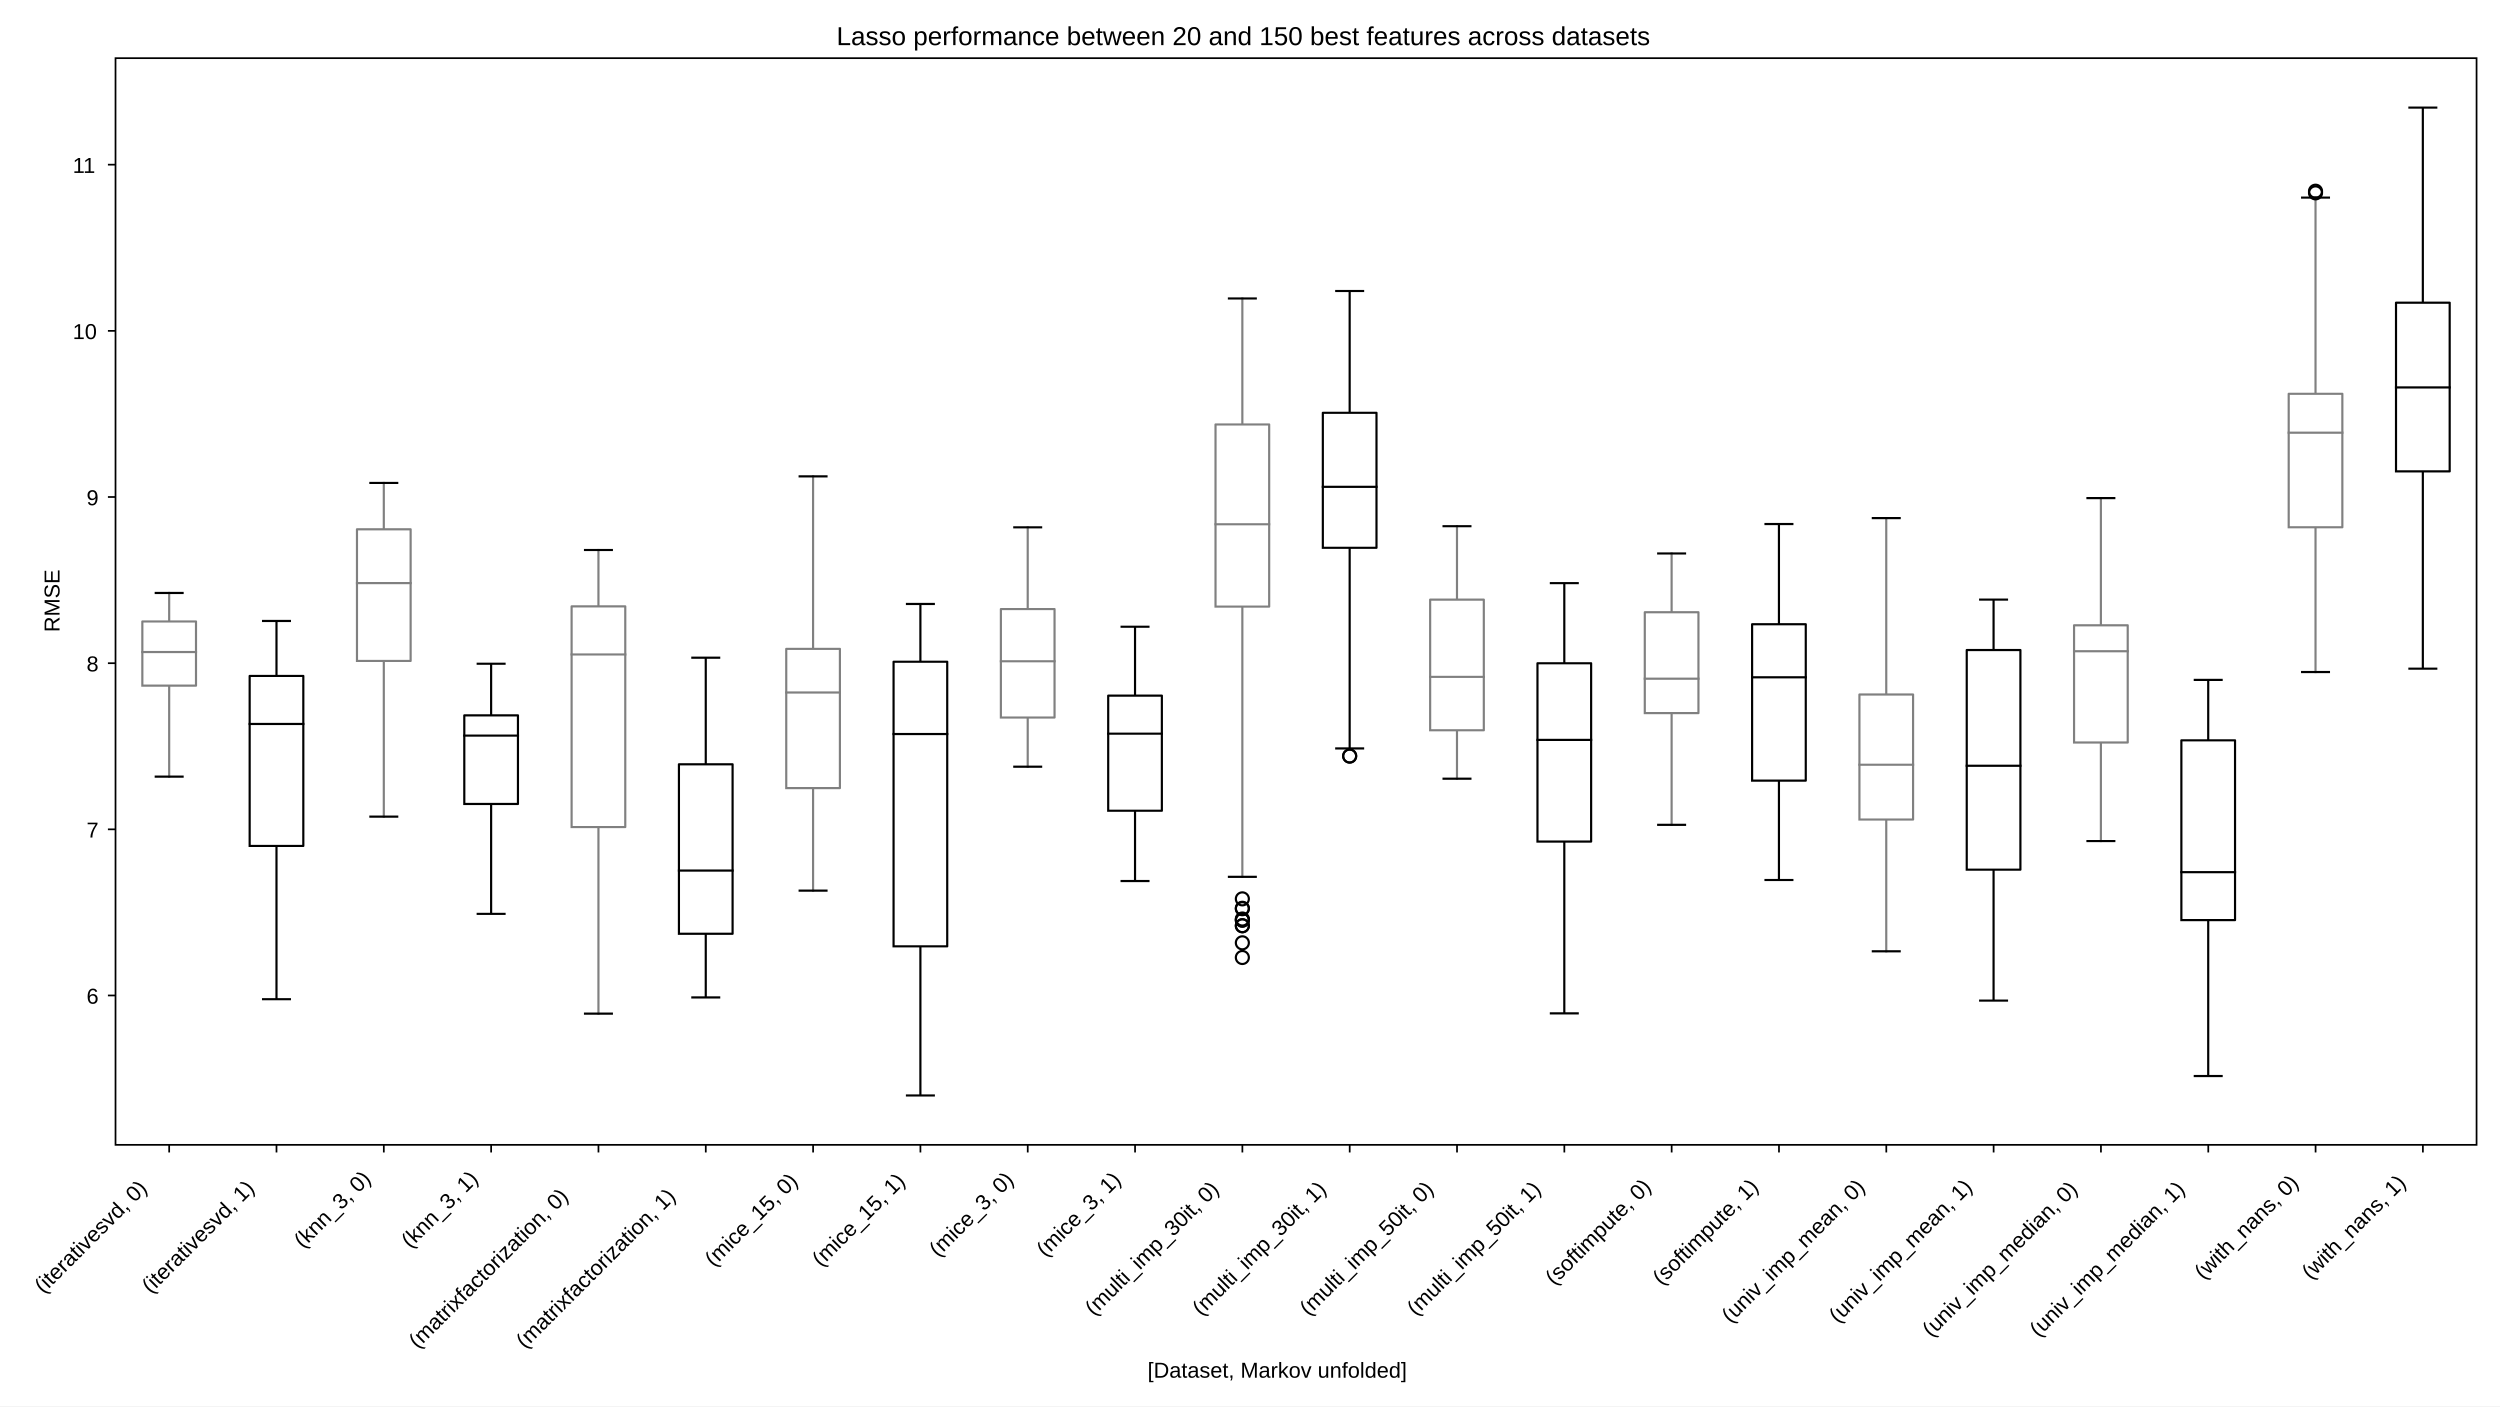
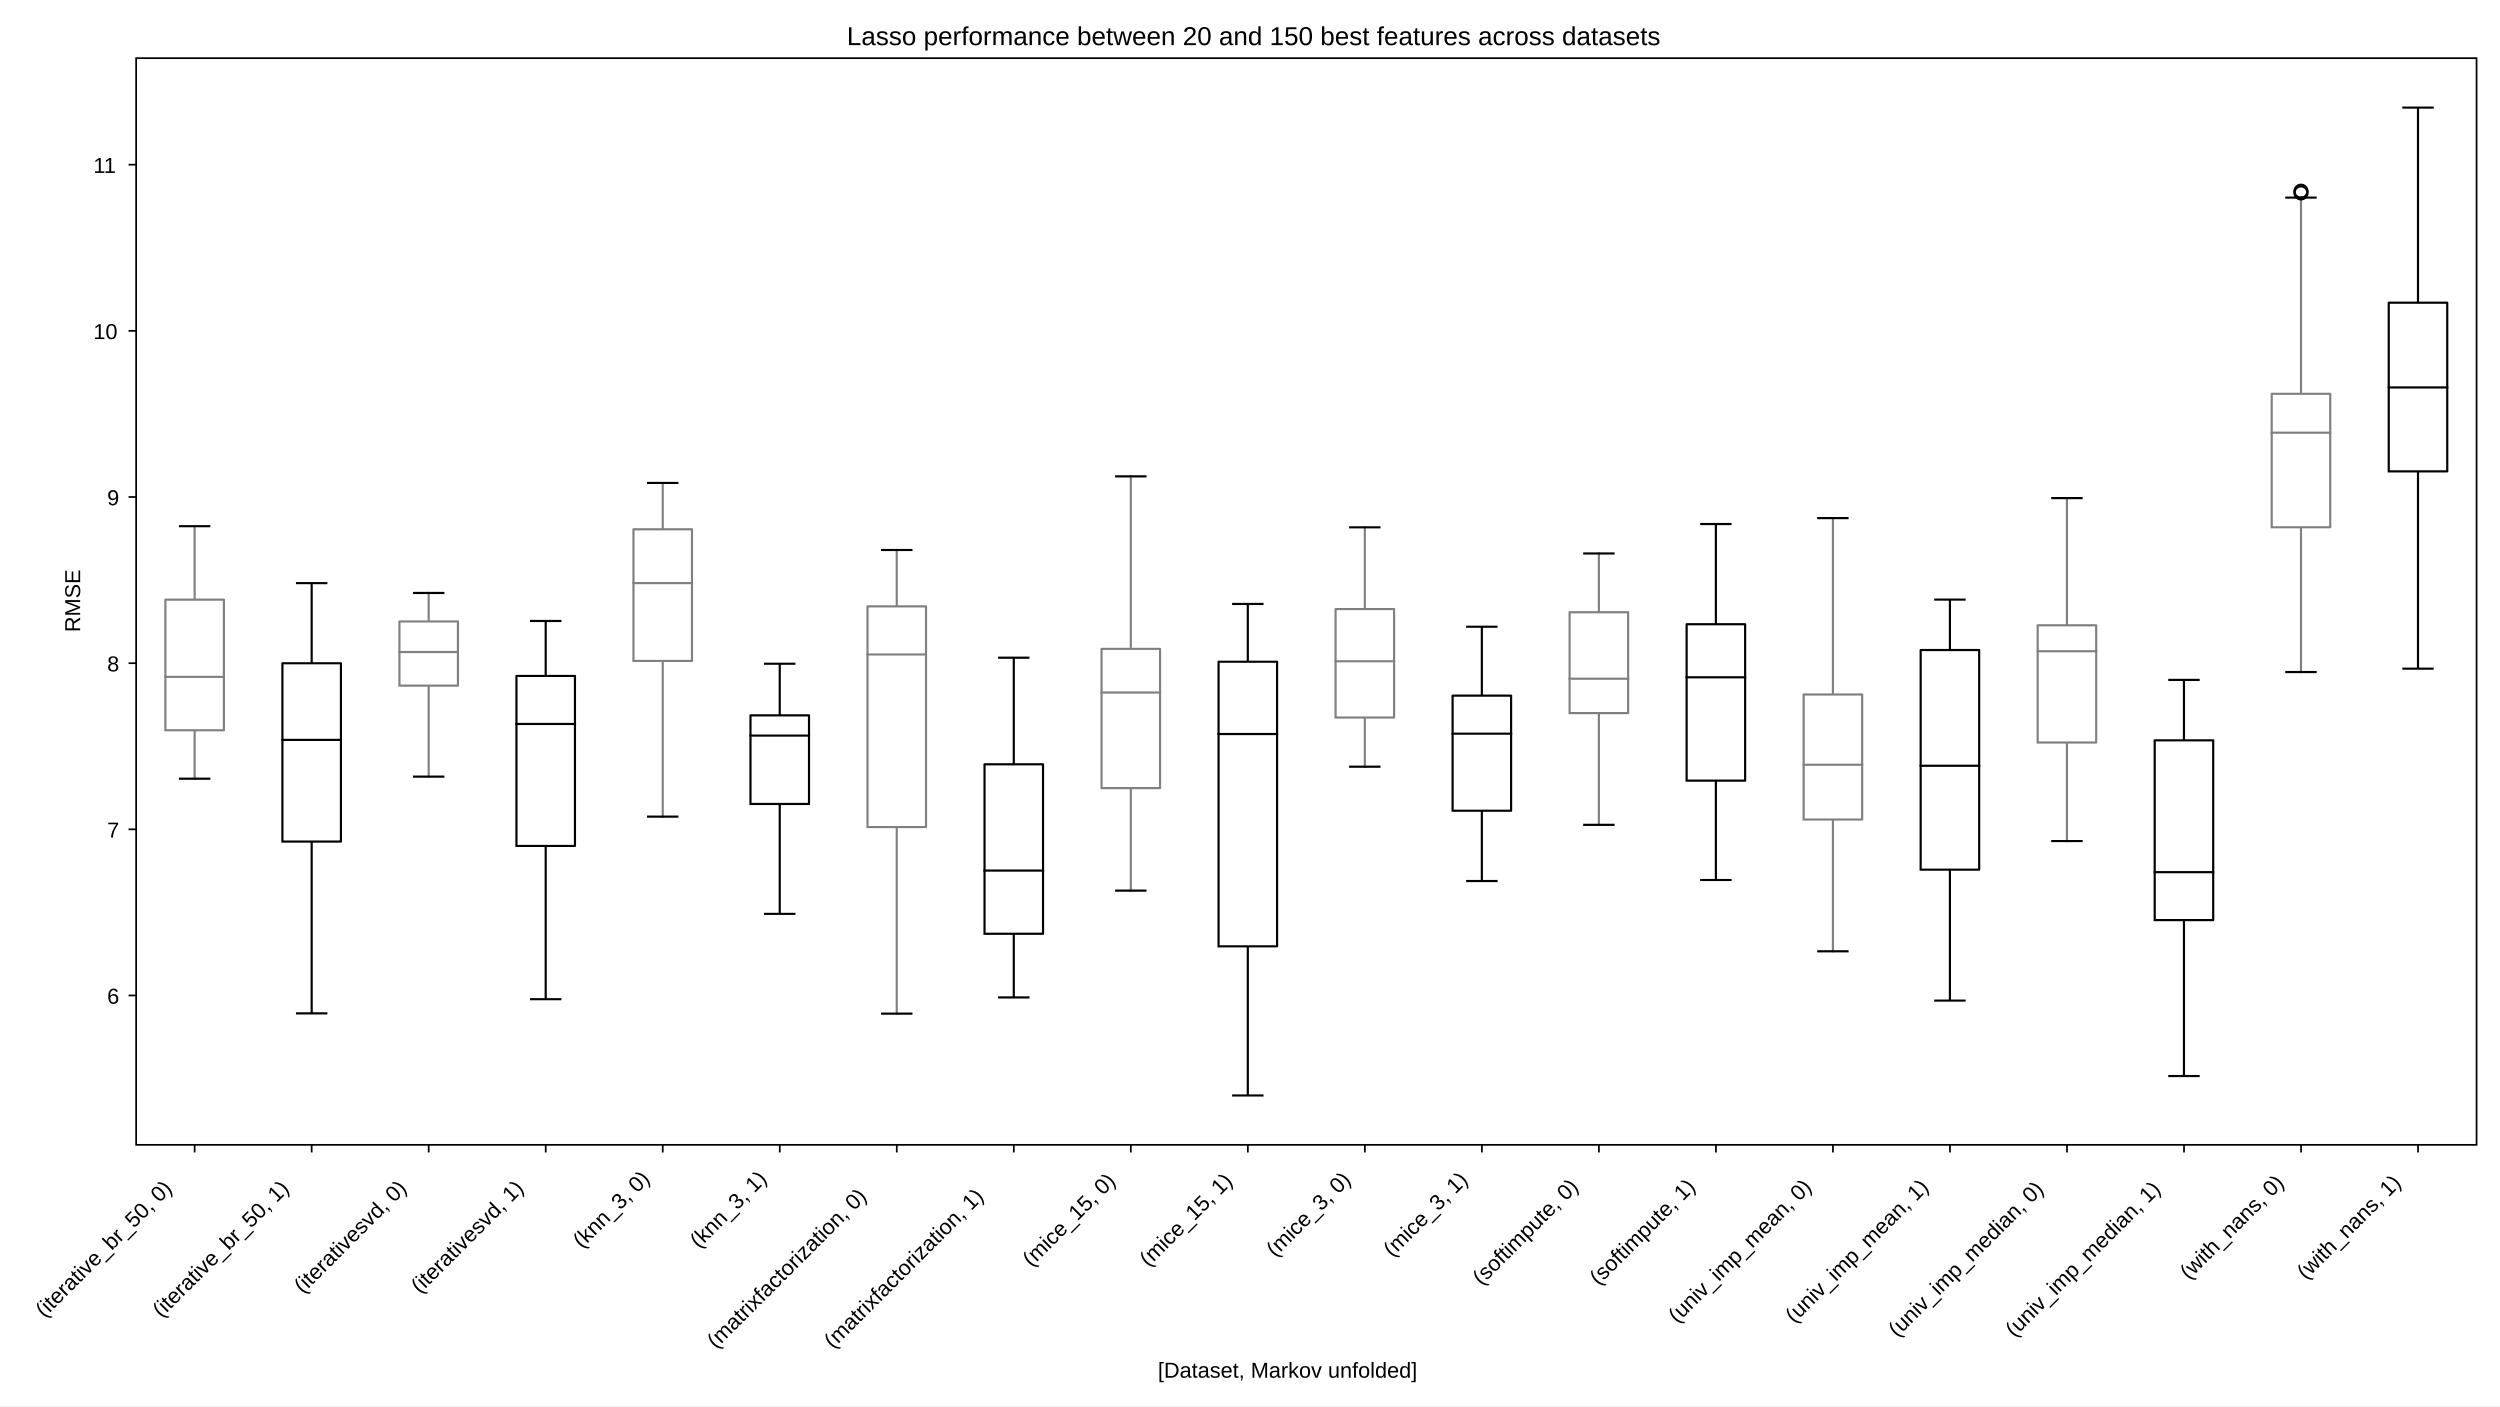
<svg xmlns="http://www.w3.org/2000/svg" height="864" width="1536">
  <defs>
    <clipPath id="a" clipPathUnits="userSpaceOnUse">
-       <path d="M532.301 1205h10880v5007h-10880z" />
+       <path d="M627.398 1205h10780v5007h-10780z" />
    </clipPath>
  </defs>
  <path d="M0 864h1536V0H0z" fill="#fff" />
-   <path d="M70.972 703.395h1450.626V35.733H70.972z" fill="#fff" />
-   <path d="M103.94 703.395v4.666" />
-   <path d="M103.94 703.395v4.666" fill="none" stroke="#000" stroke-width="1.067" stroke-linejoin="round" stroke-miterlimit="10" />
-   <text style="-inkscape-font-specification:Arial" transform="matrix(.9428 -.9428 .9428 .9428 26.645 795.225)" font-weight="400" font-size="10" font-family="Arial">
+   <path d="M83.647 703.395h1437.947V35.733H83.647z" fill="#fff" />
+   <path d="M119.596 703.395v4.666" />
+   <path d="M119.596 703.395v4.666" fill="none" stroke="#000" stroke-width="1.067" stroke-linejoin="round" stroke-miterlimit="10" />
+   <text style="-inkscape-font-specification:Arial" transform="matrix(.9428 -.9428 .9428 .9428 27.245 810.015)" font-weight="400" font-size="10" font-family="Arial">
+     <tspan y="0" x="0 3.902 6.68 10.601 16.753 20.864 26.992 30.913 33.691 39.609 45.762 50.762 57.109 61.221 66.221 72.583 78.945 82.124 85.303 91.665">(iterative_br_50, 0)</tspan>
+   </text>
+   <path d="M191.493 703.395v4.666" />
+   <path d="M191.493 703.395v4.666" fill="none" stroke="#000" stroke-width="1.067" stroke-linejoin="round" stroke-miterlimit="10" />
+   <text style="-inkscape-font-specification:Arial" transform="matrix(.9428 -.9428 .9428 .9428 99.143 810.015)" font-weight="400" font-size="10" font-family="Arial">
+     <tspan y="0" x="0 3.901 6.679 10.601 16.753 20.864 26.992 30.913 33.691 39.609 45.761 50.761 57.109 61.221 66.221 72.583 78.945 82.124 85.302 91.665">(iterative_br_50, 1)</tspan>
+   </text>
+   <path d="M263.39 703.395v4.666" />
+   <path d="M263.39 703.395v4.666" fill="none" stroke="#000" stroke-width="1.067" stroke-linejoin="round" stroke-miterlimit="10" />
+   <text style="-inkscape-font-specification:Arial" transform="matrix(.9428 -.9428 .9428 .9428 186.096 795.225)" font-weight="400" font-size="10" font-family="Arial">
    <tspan y="0" x="0 3.901 6.68 10.601 16.753 20.864 26.992 30.913 33.691 39.609 45.762 50.972 56.89 63.238 66.416 69.595 75.957">(iterativesvd, 0)</tspan>
  </text>
-   <path d="M169.879 703.395v4.666" />
-   <path d="M169.879 703.395v4.666" fill="none" stroke="#000" stroke-width="1.067" stroke-linejoin="round" stroke-miterlimit="10" />
-   <text style="-inkscape-font-specification:Arial" transform="matrix(.9428 -.9428 .9428 .9428 92.583 795.225)" font-weight="400" font-size="10" font-family="Arial">
+   <path d="M335.29 703.395v4.666" />
+   <path d="M335.29 703.395v4.666" fill="none" stroke="#000" stroke-width="1.067" stroke-linejoin="round" stroke-miterlimit="10" />
+   <text style="-inkscape-font-specification:Arial" transform="scale(1.33333) rotate(-45 816.688 64.64)" font-weight="400" font-size="10" font-family="Arial">
    <tspan y="0" x="0 3.901 6.68 10.601 16.753 20.864 26.992 30.913 33.691 39.61 45.762 50.972 56.89 63.238 66.416 69.595 75.957">(iterativesvd, 1)</tspan>
  </text>
-   <path d="M235.816 703.395v4.666" />
-   <path d="M235.816 703.395v4.666" fill="none" stroke="#000" stroke-width="1.067" stroke-linejoin="round" stroke-miterlimit="10" />
-   <text style="-inkscape-font-specification:Arial" transform="matrix(.9428 -.9428 .9428 .9428 186.083 767.397)" font-weight="400" font-size="10" font-family="Arial">
-     <tspan y="0" x="0 3.901 9.692 16.03 22.368 27.368 33.731 36.909 40.088 46.45">(knn_3, 0)</tspan>
+   <path d="M407.187 703.395v4.666" />
+   <path d="M407.187 703.395v4.666" fill="none" stroke="#000" stroke-width="1.067" stroke-linejoin="round" stroke-miterlimit="10" />
+   <text style="-inkscape-font-specification:Arial" transform="matrix(.9428 -.9428 .9428 .9428 357.453 767.397)" font-weight="400" font-size="10" font-family="Arial">
+     <tspan y="0" x="0 3.901 9.692 16.03 22.368 27.368 33.73 36.909 40.088 46.45">(knn_3, 0)</tspan>
  </text>
-   <path d="M301.753 703.395v4.666" />
-   <path d="M301.753 703.395v4.666" fill="none" stroke="#000" stroke-width="1.067" stroke-linejoin="round" stroke-miterlimit="10" />
-   <text style="-inkscape-font-specification:Arial" transform="matrix(.9428 -.9428 .9428 .9428 252.02 767.397)" font-weight="400" font-size="10" font-family="Arial">
-     <tspan y="0" x="0 3.902 9.693 16.03 22.368 27.368 33.731 36.909 40.088 46.45">(knn_3, 1)</tspan>
+   <path d="M479.084 703.395v4.666" />
+   <path d="M479.084 703.395v4.666" fill="none" stroke="#000" stroke-width="1.067" stroke-linejoin="round" stroke-miterlimit="10" />
+   <text style="-inkscape-font-specification:Arial" transform="matrix(.9428 -.9428 .9428 .9428 429.35 767.397)" font-weight="400" font-size="10" font-family="Arial">
+     <tspan y="0" x="0 3.901 9.692 16.03 22.368 27.368 33.731 36.909 40.088 46.45">(knn_3, 1)</tspan>
  </text>
-   <path d="M367.692 703.395v4.666" />
-   <path d="M367.692 703.395v4.666" fill="none" stroke="#000" stroke-width="1.067" stroke-linejoin="round" stroke-miterlimit="10" />
-   <text style="-inkscape-font-specification:Arial" transform="scale(1.33333) rotate(-45 846.776 78.61)" font-weight="400" font-size="10" font-family="Arial">
-     <tspan y="0" x="0 3.902 13.643 19.771 23.691 27.803 30.581 36.499 40.019 46.147 51.646 55.566 61.684 65.796 68.574 73.823 79.951 83.872 86.65 92.768 99.106 102.285 105.464 111.826">(matrixfactorization, 0)</tspan>
+   <path d="M550.981 703.395v4.666" />
+   <path d="M550.981 703.395v4.666" fill="none" stroke="#000" stroke-width="1.067" stroke-linejoin="round" stroke-miterlimit="10" />
+   <text style="-inkscape-font-specification:Arial" transform="matrix(.9428 -.9428 .9428 .9428 439.863 829.048)" font-weight="400" font-size="10" font-family="Arial">
+     <tspan y="0" x="0 3.902 13.643 19.771 23.691 27.803 30.581 36.499 40.019 46.147 51.645 55.566 61.684 65.796 68.574 73.823 79.951 83.872 86.65 92.768 99.106 102.285 105.464 111.826">(matrixfactorization, 0)</tspan>
  </text>
-   <path d="M433.63 703.395v4.666" />
-   <path d="M433.63 703.395v4.666" fill="none" stroke="#000" stroke-width="1.067" stroke-linejoin="round" stroke-miterlimit="10" />
-   <text style="-inkscape-font-specification:Arial" transform="matrix(.9428 -.9428 .9428 .9428 322.51 829.048)" font-weight="400" font-size="10" font-family="Arial">
+   <path d="M622.88 703.395v4.666" />
+   <path d="M622.88 703.395v4.666" fill="none" stroke="#000" stroke-width="1.067" stroke-linejoin="round" stroke-miterlimit="10" />
+   <text style="-inkscape-font-specification:Arial" transform="matrix(.9428 -.9428 .9428 .9428 511.76 829.048)" font-weight="400" font-size="10" font-family="Arial">
    <tspan y="0" x="0 3.902 13.643 19.771 23.691 27.803 30.581 36.499 40.019 46.147 51.646 55.566 61.684 65.796 68.574 73.823 79.951 83.872 86.65 92.768 99.106 102.285 105.464 111.826">(matrixfactorization, 1)</tspan>
  </text>
-   <path d="M499.567 703.395v4.666" />
-   <path d="M499.567 703.395v4.666" fill="none" stroke="#000" stroke-width="1.067" stroke-linejoin="round" stroke-miterlimit="10" />
-   <text style="-inkscape-font-specification:Arial" transform="matrix(.9428 -.9428 .9428 .9428 438.461 778.77)" font-weight="400" font-size="10" font-family="Arial">
-     <tspan y="0" x="0 3.901 13.642 16.421 21.919 28.071 33.071 39.433 45.796 48.974 52.153 58.515">(mice_15, 0)</tspan>
+   <path d="M694.777 703.395v4.666" />
+   <path d="M694.777 703.395v4.666" fill="none" stroke="#000" stroke-width="1.067" stroke-linejoin="round" stroke-miterlimit="10" />
+   <text style="-inkscape-font-specification:Arial" transform="matrix(.9428 -.9428 .9428 .9428 633.672 778.77)" font-weight="400" font-size="10" font-family="Arial">
+     <tspan y="0" x="0 3.901 13.642 16.421 21.919 28.071 33.071 39.434 45.796 48.975 52.154 58.516">(mice_15, 0)</tspan>
  </text>
-   <path d="M565.504 703.395v4.666" />
-   <path d="M565.504 703.395v4.666" fill="none" stroke="#000" stroke-width="1.067" stroke-linejoin="round" stroke-miterlimit="10" />
-   <text style="-inkscape-font-specification:Arial" transform="matrix(.9428 -.9428 .9428 .9428 504.399 778.77)" font-weight="400" font-size="10" font-family="Arial">
-     <tspan y="0" x="0 3.901 13.642 16.421 21.919 28.071 33.071 39.433 45.796 48.975 52.153 58.516">(mice_15, 1)</tspan>
+   <path d="M766.675 703.395v4.666" />
+   <path d="M766.675 703.395v4.666" fill="none" stroke="#000" stroke-width="1.067" stroke-linejoin="round" stroke-miterlimit="10" />
+   <text style="-inkscape-font-specification:Arial" transform="matrix(.9428 -.9428 .9428 .9428 705.57 778.77)" font-weight="400" font-size="10" font-family="Arial">
+     <tspan y="0" x="0 3.901 13.642 16.421 21.919 28.071 33.071 39.433 45.796 48.974 52.153 58.515">(mice_15, 1)</tspan>
  </text>
-   <path d="M631.441 703.395v4.666" />
-   <path d="M631.441 703.395v4.666" fill="none" stroke="#000" stroke-width="1.067" stroke-linejoin="round" stroke-miterlimit="10" />
-   <text style="-inkscape-font-specification:Arial" transform="matrix(.9428 -.9428 .9428 .9428 576.332 772.774)" font-weight="400" font-size="10" font-family="Arial">
-     <tspan y="0" x="0 3.902 13.643 16.421 21.919 28.072 33.072 39.434 42.613 45.791 52.154">(mice_3, 0)</tspan>
+   <path d="M838.572 703.395v4.666" />
+   <path d="M838.572 703.395v4.666" fill="none" stroke="#000" stroke-width="1.067" stroke-linejoin="round" stroke-miterlimit="10" />
+   <text style="-inkscape-font-specification:Arial" transform="matrix(.9428 -.9428 .9428 .9428 783.463 772.774)" font-weight="400" font-size="10" font-family="Arial">
+     <tspan y="0" x="0 3.902 13.642 16.421 21.919 28.071 33.071 39.434 42.612 45.791 52.153">(mice_3, 0)</tspan>
  </text>
-   <path d="M697.38 703.395v4.666" />
-   <path d="M697.38 703.395v4.666" fill="none" stroke="#000" stroke-width="1.067" stroke-linejoin="round" stroke-miterlimit="10" />
-   <text style="-inkscape-font-specification:Arial" transform="matrix(.9428 -.9428 .9428 .9428 642.27 772.774)" font-weight="400" font-size="10" font-family="Arial">
+   <path d="M910.47 703.395v4.666" />
+   <path d="M910.47 703.395v4.666" fill="none" stroke="#000" stroke-width="1.067" stroke-linejoin="round" stroke-miterlimit="10" />
+   <text style="-inkscape-font-specification:Arial" transform="matrix(.9428 -.9428 .9428 .9428 855.36 772.774)" font-weight="400" font-size="10" font-family="Arial">
    <tspan y="0" x="0 3.902 13.643 16.421 21.919 28.072 33.072 39.434 42.613 45.791 52.154">(mice_3, 1)</tspan>
  </text>
-   <path d="M763.317 703.395v4.666" />
-   <path d="M763.317 703.395v4.666" fill="none" stroke="#000" stroke-width="1.067" stroke-linejoin="round" stroke-miterlimit="10" />
-   <text style="-inkscape-font-specification:Arial" transform="matrix(.9428 -.9428 .9428 .9428 672.07 808.91)" font-weight="400" font-size="10" font-family="Arial">
-     <tspan y="0" x="0 3.901 13.643 19.98 22.759 26.68 29.458 34.458 37.236 46.978 53.325 58.325 64.688 71.05 73.828 77.749 80.928 84.106 90.469">(multi_imp_30it, 0)</tspan>
-   </text>
-   <path d="M829.255 703.395v4.666" />
-   <path d="M829.255 703.395v4.666" fill="none" stroke="#000" stroke-width="1.067" stroke-linejoin="round" stroke-miterlimit="10" />
-   <text style="-inkscape-font-specification:Arial" transform="matrix(.9428 -.9428 .9428 .9428 738.008 808.91)" font-weight="400" font-size="10" font-family="Arial">
-     <tspan y="0" x="0 3.902 13.643 19.98 22.759 26.68 29.458 34.458 37.236 46.978 53.325 58.325 64.688 71.05 73.828 77.749 80.928 84.106 90.469">(multi_imp_30it, 1)</tspan>
-   </text>
-   <path d="M895.192 703.395v4.666" />
-   <path d="M895.192 703.395v4.666" fill="none" stroke="#000" stroke-width="1.067" stroke-linejoin="round" stroke-miterlimit="10" />
-   <text style="-inkscape-font-specification:Arial" transform="matrix(.9428 -.9428 .9428 .9428 803.947 808.91)" font-weight="400" font-size="10" font-family="Arial">
-     <tspan y="0" x="0 3.901 13.643 19.98 22.759 26.679 29.458 34.458 37.237 46.978 53.325 58.325 64.688 71.05 73.828 77.749 80.928 84.107 90.469">(multi_imp_50it, 0)</tspan>
-   </text>
-   <path d="M961.13 703.395v4.666" />
-   <path d="M961.13 703.395v4.666" fill="none" stroke="#000" stroke-width="1.067" stroke-linejoin="round" stroke-miterlimit="10" />
-   <text style="-inkscape-font-specification:Arial" transform="matrix(.9428 -.9428 .9428 .9428 869.884 808.91)" font-weight="400" font-size="10" font-family="Arial">
-     <tspan y="0" x="0 3.901 13.643 19.98 22.759 26.679 29.458 34.458 37.236 46.977 53.325 58.325 64.688 71.05 73.828 77.749 80.928 84.106 90.469">(multi_imp_50it, 1)</tspan>
-   </text>
-   <path d="M1027.068 703.395v4.666" />
-   <path d="M1027.068 703.395v4.666" fill="none" stroke="#000" stroke-width="1.067" stroke-linejoin="round" stroke-miterlimit="10" />
-   <text style="-inkscape-font-specification:Arial" transform="matrix(.9428 -.9428 .9428 .9428 954.87 790.128)" font-weight="400" font-size="10" font-family="Arial">
+   <path d="M982.368 703.395v4.666" />
+   <path d="M982.368 703.395v4.666" fill="none" stroke="#000" stroke-width="1.067" stroke-linejoin="round" stroke-miterlimit="10" />
+   <text style="-inkscape-font-specification:Arial" transform="matrix(.9428 -.9428 .9428 .9428 910.17 790.128)" font-weight="400" font-size="10" font-family="Arial">
    <tspan y="0" x="0 3.902 9.112 15.23 18.625 22.546 25.324 35.066 41.413 47.751 51.672 57.824 61.003 64.182 70.544">(softimpute, 0)</tspan>
  </text>
-   <path d="M1093.005 703.395v4.666" />
-   <path d="M1093.005 703.395v4.666" fill="none" stroke="#000" stroke-width="1.067" stroke-linejoin="round" stroke-miterlimit="10" />
-   <text style="-inkscape-font-specification:Arial" transform="matrix(.9428 -.9428 .9428 .9428 1020.807 790.128)" font-weight="400" font-size="10" font-family="Arial">
+   <path d="M1054.265 703.395v4.666" />
+   <path d="M1054.265 703.395v4.666" fill="none" stroke="#000" stroke-width="1.067" stroke-linejoin="round" stroke-miterlimit="10" />
+   <text style="-inkscape-font-specification:Arial" transform="matrix(.9428 -.9428 .9428 .9428 982.067 790.128)" font-weight="400" font-size="10" font-family="Arial">
    <tspan y="0" x="0 3.902 9.112 15.23 18.625 22.546 25.324 35.066 41.413 47.751 51.672 57.824 61.003 64.182 70.544">(softimpute, 1)</tspan>
  </text>
-   <path d="M1158.943 703.395v4.666" />
-   <path d="M1158.943 703.395v4.666" fill="none" stroke="#000" stroke-width="1.067" stroke-linejoin="round" stroke-miterlimit="10" />
-   <text style="-inkscape-font-specification:Arial" transform="matrix(.9428 -.9428 .9428 .9428 1063.204 813.403)" font-weight="400" font-size="10" font-family="Arial">
-     <tspan y="0" x="0 3.902 10.239 16.577 19.355 25.274 30.274 33.052 42.793 49.141 54.141 63.882 70.034 76.162 82.5 85.679 88.857 95.22">(univ_imp_mean, 0)</tspan>
+   <path d="M1126.163 703.395v4.666" />
+   <path d="M1126.163 703.395v4.666" fill="none" stroke="#000" stroke-width="1.067" stroke-linejoin="round" stroke-miterlimit="10" />
+   <text style="-inkscape-font-specification:Arial" transform="matrix(.9428 -.9428 .9428 .9428 1030.424 813.403)" font-weight="400" font-size="10" font-family="Arial">
+     <tspan y="0" x="0 3.902 10.239 16.577 19.355 25.273 30.273 33.052 42.793 49.141 54.141 63.882 70.034 76.162 82.5 85.679 88.857 95.22">(univ_imp_mean, 0)</tspan>
  </text>
-   <path d="M1224.88 703.395v4.666" />
-   <path d="M1224.88 703.395v4.666" fill="none" stroke="#000" stroke-width="1.067" stroke-linejoin="round" stroke-miterlimit="10" />
-   <text style="-inkscape-font-specification:Arial" transform="matrix(.9428 -.9428 .9428 .9428 1129.141 813.403)" font-weight="400" font-size="10" font-family="Arial">
-     <tspan y="0" x="0 3.902 10.239 16.577 19.355 25.273 30.273 33.052 42.793 49.141 54.141 63.882 70.034 76.162 82.5 85.679 88.857 95.22">(univ_imp_mean, 1)</tspan>
+   <path d="M1198.06 703.395v4.666" />
+   <path d="M1198.06 703.395v4.666" fill="none" stroke="#000" stroke-width="1.067" stroke-linejoin="round" stroke-miterlimit="10" />
+   <text style="-inkscape-font-specification:Arial" transform="matrix(.9428 -.9428 .9428 .9428 1102.321 813.403)" font-weight="400" font-size="10" font-family="Arial">
+     <tspan y="0" x="0 3.902 10.239 16.577 19.355 25.274 30.274 33.052 42.793 49.141 54.141 63.882 70.034 76.162 82.5 85.679 88.857 95.22">(univ_imp_mean, 1)</tspan>
  </text>
-   <path d="M1290.819 703.395v4.666" />
-   <path d="M1290.819 703.395v4.666" fill="none" stroke="#000" stroke-width="1.067" stroke-linejoin="round" stroke-miterlimit="10" />
-   <text style="-inkscape-font-specification:Arial" transform="matrix(.9428 -.9428 .9428 .9428 1186.476 822.006)" font-weight="400" font-size="10" font-family="Arial">
-     <tspan y="0" x="0 3.901 10.239 16.577 19.355 25.273 30.273 33.052 42.793 49.141 54.141 63.882 70.034 76.382 79.16 85.288 91.626 94.804 97.983 104.346">(univ_imp_median, 0)</tspan>
+   <path d="M1269.959 703.395v4.666" />
+   <path d="M1269.959 703.395v4.666" fill="none" stroke="#000" stroke-width="1.067" stroke-linejoin="round" stroke-miterlimit="10" />
+   <text style="-inkscape-font-specification:Arial" transform="matrix(.9428 -.9428 .9428 .9428 1165.616 822.006)" font-weight="400" font-size="10" font-family="Arial">
+     <tspan y="0" x="0 3.902 10.239 16.577 19.356 25.274 30.274 33.052 42.793 49.141 54.141 63.882 70.034 76.382 79.16 85.288 91.626 94.805 97.983 104.346">(univ_imp_median, 0)</tspan>
  </text>
-   <path d="M1356.76 703.395v4.666" />
-   <path d="M1356.76 703.395v4.666" fill="none" stroke="#000" stroke-width="1.067" stroke-linejoin="round" stroke-miterlimit="10" />
-   <text style="-inkscape-font-specification:Arial" transform="matrix(.9428 -.9428 .9428 .9428 1252.413 822.006)" font-weight="400" font-size="10" font-family="Arial">
+   <path d="M1341.853 703.395v4.666" />
+   <path d="M1341.853 703.395v4.666" fill="none" stroke="#000" stroke-width="1.067" stroke-linejoin="round" stroke-miterlimit="10" />
+   <text style="-inkscape-font-specification:Arial" transform="matrix(.9428 -.9428 .9428 .9428 1237.513 822.006)" font-weight="400" font-size="10" font-family="Arial">
    <tspan y="0" x="0 3.901 10.239 16.577 19.355 25.274 30.274 33.052 42.793 49.141 54.141 63.882 70.034 76.382 79.16 85.288 91.626 94.805 97.983 104.346">(univ_imp_median, 1)</tspan>
  </text>
-   <path d="M1422.693 703.395v4.666" />
-   <path d="M1422.693 703.395v4.666" fill="none" stroke="#000" stroke-width="1.067" stroke-linejoin="round" stroke-miterlimit="10" />
-   <text style="-inkscape-font-specification:Arial" transform="matrix(.9428 -.9428 .9428 .9428 1353.707 786.65)" font-weight="400" font-size="10" font-family="Arial">
+   <path d="M1413.76 703.395v4.666" />
+   <path d="M1413.76 703.395v4.666" fill="none" stroke="#000" stroke-width="1.067" stroke-linejoin="round" stroke-miterlimit="10" />
+   <text style="-inkscape-font-specification:Arial" transform="matrix(.9428 -.9428 .9428 .9428 1344.773 786.65)" font-weight="400" font-size="10" font-family="Arial">
    <tspan y="0" x="0 3.901 12.08 14.858 18.779 25.117 30.117 36.455 42.583 48.921 54.131 57.309 60.488 66.85">(with_nans, 0)</tspan>
  </text>
-   <path d="M1488.627 703.395v4.666" />
-   <path d="M1488.627 703.395v4.666" fill="none" stroke="#000" stroke-width="1.067" stroke-linejoin="round" stroke-miterlimit="10" />
+   <path d="M1485.653 703.395v4.666" />
+   <path d="M1485.653 703.395v4.666" fill="none" stroke="#000" stroke-width="1.067" stroke-linejoin="round" stroke-miterlimit="10" />
  <g font-weight="400" font-size="10" font-family="Arial">
-     <text style="-inkscape-font-specification:Arial" transform="matrix(.9428 -.9428 .9428 .9428 1419.64 786.65)">
-       <tspan y="0" x="0 3.901 12.08 14.858 18.779 25.117 30.117 36.455 42.583 48.921 54.131 57.309 60.488 66.85">(with_nans, 1)</tspan>
+     <text style="-inkscape-font-specification:Arial" transform="matrix(.9428 -.9428 .9428 .9428 1416.667 786.65)">
+       <tspan y="0" x="0 3.901 12.08 14.858 18.779 25.117 30.117 36.455 42.583 48.921 54.131 57.31 60.488 66.851">(with_nans, 1)</tspan>
    </text>
-     <text style="-inkscape-font-specification:Arial" transform="matrix(1.33333 0 0 1.33333 705.067 846.465)">
+     <text style="-inkscape-font-specification:Arial" transform="matrix(1.33333 0 0 1.33333 711.405 846.465)">
      <tspan y="0" x="0 3.902 11.602 17.73 21.65 27.779 32.989 39.141 43.062 46.24 49.419 58.047 64.175 68.287 73.703 79.821 85.739 88.917 95.255 101.593 105.113 111.232 114.01 120.357 126.51 132.857">[Dataset, Markov unfolded]</tspan>
    </text>
  </g>
-   <path d="M70.972 611.627h-4.667" />
-   <path d="M70.972 611.627h-4.667" fill="none" stroke="#000" stroke-width="1.067" stroke-linejoin="round" stroke-miterlimit="10" />
-   <text style="-inkscape-font-specification:Arial" transform="matrix(1.33333 0 0 1.33333 53.16 616.688)" font-weight="400" font-size="10" font-family="Arial">
+   <path d="M83.647 611.627h-4.666" />
+   <path d="M83.647 611.627h-4.666" fill="none" stroke="#000" stroke-width="1.067" stroke-linejoin="round" stroke-miterlimit="10" />
+   <text style="-inkscape-font-specification:Arial" transform="matrix(1.33333 0 0 1.33333 65.835 616.688)" font-weight="400" font-size="10" font-family="Arial">
    <tspan y="0" x="0">6</tspan>
  </text>
-   <path d="M70.972 509.537h-4.667" />
-   <path d="M70.972 509.537h-4.667" fill="none" stroke="#000" stroke-width="1.067" stroke-linejoin="round" stroke-miterlimit="10" />
-   <text style="-inkscape-font-specification:Arial" transform="matrix(1.33333 0 0 1.33333 53.16 514.6)" font-weight="400" font-size="10" font-family="Arial">
+   <path d="M83.647 509.537h-4.666" />
+   <path d="M83.647 509.537h-4.666" fill="none" stroke="#000" stroke-width="1.067" stroke-linejoin="round" stroke-miterlimit="10" />
+   <text style="-inkscape-font-specification:Arial" transform="matrix(1.33333 0 0 1.33333 65.835 514.6)" font-weight="400" font-size="10" font-family="Arial">
    <tspan y="0" x="0">7</tspan>
  </text>
-   <path d="M70.972 407.45h-4.667" />
-   <path d="M70.972 407.45h-4.667" fill="none" stroke="#000" stroke-width="1.067" stroke-linejoin="round" stroke-miterlimit="10" />
-   <text style="-inkscape-font-specification:Arial" transform="matrix(1.33333 0 0 1.33333 53.16 412.512)" font-weight="400" font-size="10" font-family="Arial">
+   <path d="M83.647 407.45h-4.666" />
+   <path d="M83.647 407.45h-4.666" fill="none" stroke="#000" stroke-width="1.067" stroke-linejoin="round" stroke-miterlimit="10" />
+   <text style="-inkscape-font-specification:Arial" transform="matrix(1.33333 0 0 1.33333 65.835 412.512)" font-weight="400" font-size="10" font-family="Arial">
    <tspan y="0" x="0">8</tspan>
  </text>
-   <path d="M70.972 305.361h-4.667" />
-   <path d="M70.972 305.361h-4.667" fill="none" stroke="#000" stroke-width="1.067" stroke-linejoin="round" stroke-miterlimit="10" />
-   <text style="-inkscape-font-specification:Arial" transform="matrix(1.33333 0 0 1.33333 53.16 310.424)" font-weight="400" font-size="10" font-family="Arial">
+   <path d="M83.647 305.361h-4.666" />
+   <path d="M83.647 305.361h-4.666" fill="none" stroke="#000" stroke-width="1.067" stroke-linejoin="round" stroke-miterlimit="10" />
+   <text style="-inkscape-font-specification:Arial" transform="matrix(1.33333 0 0 1.33333 65.835 310.424)" font-weight="400" font-size="10" font-family="Arial">
    <tspan y="0" x="0">9</tspan>
  </text>
-   <path d="M70.972 203.273h-4.667" />
-   <path d="M70.972 203.273h-4.667" fill="none" stroke="#000" stroke-width="1.067" stroke-linejoin="round" stroke-miterlimit="10" />
-   <text style="-inkscape-font-specification:Arial" transform="matrix(1.33333 0 0 1.33333 44.68 208.336)" font-weight="400" font-size="10" font-family="Arial">
+   <path d="M83.647 203.273h-4.666" />
+   <path d="M83.647 203.273h-4.666" fill="none" stroke="#000" stroke-width="1.067" stroke-linejoin="round" stroke-miterlimit="10" />
+   <text style="-inkscape-font-specification:Arial" transform="matrix(1.33333 0 0 1.33333 57.356 208.336)" font-weight="400" font-size="10" font-family="Arial">
    <tspan y="0" x="0 6.362">10</tspan>
  </text>
-   <path d="M70.972 101.185h-4.667" />
-   <path d="M70.972 101.185h-4.667" fill="none" stroke="#000" stroke-width="1.067" stroke-linejoin="round" stroke-miterlimit="10" />
+   <path d="M83.647 101.185h-4.666" />
+   <path d="M83.647 101.185h-4.666" fill="none" stroke="#000" stroke-width="1.067" stroke-linejoin="round" stroke-miterlimit="10" />
  <g font-weight="400" font-size="10" font-family="Arial">
-     <text style="-inkscape-font-specification:Arial" transform="matrix(1.33333 0 0 1.33333 44.68 106.248)">
+     <text style="-inkscape-font-specification:Arial" transform="matrix(1.33333 0 0 1.33333 57.356 106.248)">
      <tspan y="0" x="0 6.362">11</tspan>
    </text>
-     <text style="-inkscape-font-specification:Arial" transform="matrix(0 -1.33333 1.33333 0 36.576 388.387)">
+     <text style="-inkscape-font-specification:Arial" transform="matrix(0 -1.33333 1.33333 0 49.252 388.387)">
      <tspan y="0" x="0 6.948 15.576 21.924">RMSE</tspan>
    </text>
  </g>
  <g clip-path="url(#a)" fill="none" stroke-width="10" stroke-linejoin="round" stroke-miterlimit="10" transform="matrix(.13333 0 0 -.13333 0 864)">
-     <path d="M655.922 3320.65h247.266v295.72H655.922v-295.72M779.555 3320.65v-419.29M779.555 3616.37v131.26" stroke="gray" stroke-linecap="square" />
-     <path d="M717.738 2901.36h123.633M717.738 3747.63h123.633M1150.46 2582h247.26v783.38h-247.26V2582M1274.09 2582v-706.32M1274.09 3365.38v253.36M1212.27 1875.68h123.64M1212.27 3618.74h123.64" stroke="#000" stroke-linecap="square" />
-     <path d="M1644.99 3434.48h247.26v606.66h-247.26v-606.66M1768.62 3434.48v-717.39M1768.62 4041.14v213.65" stroke="gray" stroke-linecap="square" />
-     <path d="M1706.8 2717.09h123.64M1706.8 4254.79h123.64M2139.52 2775.34h247.27v408.39h-247.27v-408.39M2263.15 2775.34v-506.42M2263.15 3183.73v237.86M2201.34 2268.92h123.63M2201.34 3421.59h123.63" stroke="#000" stroke-linecap="square" />
-     <path d="M2634.05 2668.95h247.27v1017h-247.27v-1017M2757.68 2668.95v-859.74M2757.68 3685.95v259.72" stroke="gray" stroke-linecap="square" />
-     <path d="M2695.87 1809.21h123.63M2695.87 3945.67h123.63M3128.59 2177.26h247.26v780.98h-247.26v-780.98M3252.22 2177.26v-293.32M3252.22 2958.24v491.13M3190.4 1883.94h123.64M3190.4 3449.37h123.64" stroke="#000" stroke-linecap="square" />
-     <path d="M3623.12 2848.56h247.26v641.51h-247.26v-641.51M3746.75 2848.56v-472.52M3746.75 3490.07v794.91" stroke="gray" stroke-linecap="square" />
-     <path d="M3684.93 2376.04h123.64M3684.93 4284.98h123.64M4117.65 2119.31h247.26v1311.46h-247.26V2119.31M4241.28 2119.31v-687.16M4241.28 3430.77v266.33M4179.46 1432.15h123.64M4179.46 3697.1h123.64" stroke="#000" stroke-linecap="square" />
-     <path d="M4612.18 3173.74h247.27v499.74h-247.27v-499.74M4735.82 3173.74V2947.1M4735.82 3673.48v376.73" stroke="gray" stroke-linecap="square" />
-     <path d="M4674 2947.1h123.63M4674 4050.21h123.63M5106.71 2744.15h247.27v530.4h-247.27v-530.4M5230.35 2744.15v-323.94M5230.35 3274.55v317.5M5168.53 2420.21h123.63M5168.53 3592.05h123.63" stroke="#000" stroke-linecap="square" />
-     <path d="M5601.25 3684.9h247.26v839.29h-247.26V3684.9M5724.88 3684.9V2439.55M5724.88 4524.19v580.57" stroke="gray" stroke-linecap="square" />
-     <path d="M5663.06 2439.55h123.64M5663.06 5104.76h123.64" stroke="#000" stroke-linecap="square" />
-     <path d="M5724.88 2105.57c7.96 0 15.59 3.16 21.21 8.79a29.963 29.963 0 018.79 21.21 29.995 29.995 0 01-30 30c-7.95 0-15.59-3.16-21.21-8.78a30.003 30.003 0 01-8.79-21.22c0-7.96 3.16-15.59 8.79-21.21a29.98 29.98 0 0121.21-8.79zM5724.88 2037.86c7.96 0 15.59 3.16 21.21 8.79a29.963 29.963 0 018.79 21.21c0 7.96-3.16 15.59-8.79 21.21a29.963 29.963 0 01-21.21 8.79 29.98 29.98 0 01-21.21-8.79 29.963 29.963 0 01-8.79-21.21c0-7.96 3.16-15.59 8.79-21.21a29.98 29.98 0 0121.21-8.79zM5724.88 2308.1c7.96 0 15.59 3.16 21.21 8.79a29.963 29.963 0 018.79 21.21c0 7.95-3.16 15.59-8.79 21.21a29.963 29.963 0 01-21.21 8.79 29.98 29.98 0 01-21.21-8.79 29.98 29.98 0 01-8.79-21.21c0-7.96 3.16-15.59 8.79-21.21a29.98 29.98 0 0121.21-8.79zM5724.88 2215.22c7.96 0 15.59 3.16 21.21 8.79a29.98 29.98 0 018.79 21.21c0 7.96-3.16 15.59-8.79 21.21a29.963 29.963 0 01-21.21 8.79 29.98 29.98 0 01-21.21-8.79 29.963 29.963 0 01-8.79-21.21c0-7.95 3.16-15.59 8.79-21.21a29.98 29.98 0 0121.21-8.79z" stroke="#000" />
-     <path d="M5724.88 2210.08c7.96 0 15.59 3.16 21.21 8.79a29.98 29.98 0 018.79 21.21c0 7.96-3.16 15.59-8.79 21.21a29.963 29.963 0 01-21.21 8.79 29.98 29.98 0 01-21.21-8.79 29.963 29.963 0 01-8.79-21.21c0-7.95 3.16-15.59 8.79-21.21a29.98 29.98 0 0121.21-8.79z" stroke="#000" />
-     <path d="M5724.88 2210.08c7.96 0 15.59 3.16 21.21 8.79a29.98 29.98 0 018.79 21.21c0 7.96-3.16 15.59-8.79 21.21a29.963 29.963 0 01-21.21 8.79 29.98 29.98 0 01-21.21-8.79 29.963 29.963 0 01-8.79-21.21c0-7.95 3.16-15.59 8.79-21.21a29.98 29.98 0 0121.21-8.79z" stroke="#000" />
-     <path d="M5724.88 2262.74c7.96 0 15.59 3.16 21.21 8.79a29.98 29.98 0 018.79 21.21c0 7.96-3.16 15.59-8.79 21.21a29.963 29.963 0 01-21.21 8.79 29.98 29.98 0 01-21.21-8.79 29.963 29.963 0 01-8.79-21.21c0-7.95 3.16-15.59 8.79-21.21a29.98 29.98 0 0121.21-8.79z" stroke="#000" />
-     <path d="M5724.88 2264.71c7.96 0 15.59 3.16 21.21 8.79a29.963 29.963 0 018.79 21.21c0 7.96-3.16 15.59-8.79 21.21a29.963 29.963 0 01-21.21 8.79 29.98 29.98 0 01-21.21-8.79 29.963 29.963 0 01-8.79-21.21c0-7.96 3.16-15.59 8.79-21.21a29.98 29.98 0 0121.21-8.79zM5724.88 2184.24c7.96 0 15.59 3.16 21.21 8.79a29.98 29.98 0 018.79 21.21c0 7.96-3.16 15.59-8.79 21.21a29.963 29.963 0 01-21.21 8.79 29.98 29.98 0 01-21.21-8.79 29.963 29.963 0 01-8.79-21.21c0-7.95 3.16-15.59 8.79-21.21a29.98 29.98 0 0121.21-8.79z" stroke="#000" />
-     <path d="M5724.88 2184.24c7.96 0 15.59 3.16 21.21 8.79a29.98 29.98 0 018.79 21.21c0 7.96-3.16 15.59-8.79 21.21a29.963 29.963 0 01-21.21 8.79 29.98 29.98 0 01-21.21-8.79 29.963 29.963 0 01-8.79-21.21c0-7.95 3.16-15.59 8.79-21.21a29.98 29.98 0 0121.21-8.79z" stroke="#000" />
-     <path d="M6095.78 3955.82h247.26v622.07h-247.26v-622.07M6219.41 3955.82v-924.44M6219.41 4577.89v561.26M6157.59 3031.38h123.64M6157.59 5139.15h123.64" stroke="#000" stroke-linecap="square" />
-     <path d="M6219.41 2966.22c7.96 0 15.59 3.16 21.22 8.79a30.012 30.012 0 010 42.42 30.003 30.003 0 01-21.22 8.79c-7.96 0-15.59-3.16-21.21-8.79a29.963 29.963 0 01-8.79-21.21c0-7.95 3.16-15.59 8.79-21.21a29.963 29.963 0 0121.21-8.79z" stroke="#000" />
-     <path d="M6219.41 2966.22c7.96 0 15.59 3.16 21.22 8.79a30.012 30.012 0 010 42.42 30.003 30.003 0 01-21.22 8.79c-7.96 0-15.59-3.16-21.21-8.79a29.963 29.963 0 01-8.79-21.21c0-7.95 3.16-15.59 8.79-21.21a29.963 29.963 0 0121.21-8.79z" stroke="#000" />
-     <path d="M6590.31 3114.97h247.27v602.01h-247.27v-602.01M6713.95 3114.97v-223.09M6713.95 3716.98v338.43" stroke="gray" stroke-linecap="square" />
-     <path d="M6652.13 2891.88h123.63M6652.13 4055.41h123.63M7084.84 2602.2h247.27v821.6h-247.27v-821.6M7208.48 2602.2v-791.68M7208.48 3423.8V3793M7146.66 1810.52h123.63M7146.66 3793h123.63" stroke="#000" stroke-linecap="square" />
-     <path d="M7579.38 3194.08h247.26v464.86h-247.26v-464.86M7703.01 3194.08V2679.2M7703.01 3658.94v270.83" stroke="gray" stroke-linecap="square" />
-     <path d="M7641.19 2679.2h123.63M7641.19 3929.77h123.63M8073.91 2882.86h247.26v720.76h-247.26v-720.76M8197.54 2882.86v-457.82M8197.54 3603.62v461.74M8135.72 2425.04h123.64M8135.72 4065.36h123.64" stroke="#000" stroke-linecap="square" />
-     <path d="M8568.44 2703.71h247.27v576.08h-247.27v-576.08M8692.07 2703.71v-607.32M8692.07 3279.79v812.87" stroke="gray" stroke-linecap="square" />
-     <path d="M8630.26 2096.39h123.63M8630.26 4092.66h123.63M9062.97 2472.59h247.27V3484.7h-247.27V2472.59M9186.61 2472.59v-603.37M9186.61 3484.7v232.41M9124.79 1869.22h123.63M9124.79 3717.11h123.63" stroke="#000" stroke-linecap="square" />
-     <path d="M9557.5 3058.58h247.27v540.21H9557.5v-540.21M9681.14 3058.58v-454.2M9681.14 3598.79v586.07" stroke="gray" stroke-linecap="square" />
-     <path d="M9619.32 2604.38h123.63M9619.32 4184.86h123.63M10052 2240.18h247.3v828.46H10052v-828.46M10175.7 2240.18v-718.52M10175.7 3068.64v278.55M10113.9 1521.66h123.6M10113.9 3347.19h123.6" stroke="#000" stroke-linecap="square" />
-     <path d="M10546.6 4050.51h247.2v614.99h-247.2v-614.99M10670.2 4050.51v-667.22M10670.2 4665.5v904.06" stroke="gray" stroke-linecap="square" />
-     <path d="M10608.4 3383.29h123.6M10608.4 5569.56h123.6" stroke="#000" stroke-linecap="square" />
-     <path d="M10670.2 5569.03c8 0 15.6 3.16 21.2 8.79 5.6 5.62 8.8 13.25 8.8 21.21 0 7.96-3.2 15.59-8.8 21.21-5.6 5.63-13.2 8.79-21.2 8.79s-15.6-3.16-21.2-8.79c-5.6-5.62-8.8-13.25-8.8-21.21 0-7.96 3.2-15.59 8.8-21.21 5.6-5.63 13.2-8.79 21.2-8.79z" stroke="#000" />
-     <path d="M10670.2 5561.4c8 0 15.6 3.16 21.2 8.79 5.6 5.62 8.8 13.26 8.8 21.21 0 7.96-3.2 15.59-8.8 21.21-5.6 5.63-13.2 8.79-21.2 8.79s-15.6-3.16-21.2-8.79c-5.6-5.62-8.8-13.25-8.8-21.21 0-7.95 3.2-15.59 8.8-21.21 5.6-5.63 13.2-8.79 21.2-8.79z" stroke="#000" />
-     <path d="M11041.1 4308.02h247.3v777.31h-247.3v-777.31M11164.7 4308.02v-909.16M11164.7 5085.33v899.06M11102.9 3398.86h123.7M11102.9 5984.39h123.7" stroke="#000" stroke-linecap="square" />
-     <path d="M655.922 3475.49h247.266" stroke="gray" stroke-linecap="square" />
-     <path d="M1150.46 3144.07h247.26" stroke="#000" stroke-linecap="square" />
-     <path d="M1644.99 3793.25h247.26" stroke="gray" stroke-linecap="square" />
-     <path d="M2139.52 3090.39h247.27" stroke="#000" stroke-linecap="square" />
-     <path d="M2634.05 3464.31h247.27" stroke="gray" stroke-linecap="square" />
-     <path d="M3128.59 2468.48h247.26" stroke="#000" stroke-linecap="square" />
-     <path d="M3623.12 3289.02h247.26" stroke="gray" stroke-linecap="square" />
-     <path d="M4117.65 3097.6h247.26" stroke="#000" stroke-linecap="square" />
-     <path d="M4612.18 3433.01h247.27" stroke="gray" stroke-linecap="square" />
-     <path d="M5106.71 3099.29h247.27" stroke="#000" stroke-linecap="square" />
-     <path d="M5601.25 4064.32h247.26" stroke="gray" stroke-linecap="square" />
-     <path d="M6095.78 4236.79h247.26" stroke="#000" stroke-linecap="square" />
-     <path d="M6590.31 3361.14h247.27" stroke="gray" stroke-linecap="square" />
-     <path d="M7084.84 3070.66h247.27" stroke="#000" stroke-linecap="square" />
-     <path d="M7579.38 3352.62h247.26" stroke="gray" stroke-linecap="square" />
-     <path d="M8073.91 3359.06h247.26" stroke="#000" stroke-linecap="square" />
-     <path d="M8568.44 2956.14h247.27" stroke="gray" stroke-linecap="square" />
-     <path d="M9062.97 2951.47h247.27" stroke="#000" stroke-linecap="square" />
-     <path d="M9557.5 3479.29h247.27" stroke="gray" stroke-linecap="square" />
-     <path d="M10052 2461.1h247.3" stroke="#000" stroke-linecap="square" />
-     <path d="M10546.6 4486.2h247.2" stroke="gray" stroke-linecap="square" />
-     <path d="M11041.1 4694.81h247.3" stroke="#000" stroke-linecap="square" />
+     <path d="M762.164 3114.97h269.616v602.01H762.164v-602.01M896.969 3114.97v-223.09M896.969 3716.98v338.43" stroke="gray" stroke-linecap="square" />
+     <path d="M829.566 2891.88h134.809M829.566 4055.41h134.809M1301.39 2602.2h269.62v821.6h-269.62v-821.6M1436.2 2602.2v-791.68M1436.2 3423.8V3793M1368.8 1810.52h134.81M1368.8 3793h134.81" stroke="#000" stroke-linecap="square" />
+     <path d="M1840.63 3320.65h269.61v295.72h-269.61v-295.72M1975.43 3320.65v-419.29M1975.43 3616.37v131.26" stroke="gray" stroke-linecap="square" />
+     <path d="M1908.03 2901.36h134.81M1908.03 3747.63h134.81M2379.86 2582h269.62v783.38h-269.62V2582M2514.67 2582v-706.32M2514.67 3365.38v253.36M2447.26 1875.68h134.81M2447.26 3618.74h134.81" stroke="#000" stroke-linecap="square" />
+     <path d="M2919.09 3434.48h269.62v606.66h-269.62v-606.66M3053.9 3434.48v-717.39M3053.9 4041.14v213.65" stroke="gray" stroke-linecap="square" />
+     <path d="M2986.5 2717.09h134.8M2986.5 4254.79h134.8M3458.32 2775.34h269.62v408.39h-269.62v-408.39M3593.13 2775.34v-506.42M3593.13 3183.73v237.86M3525.73 2268.92h134.81M3525.73 3421.59h134.81" stroke="#000" stroke-linecap="square" />
+     <path d="M3997.55 2668.95h269.62v1017h-269.62v-1017M4132.36 2668.95v-859.74M4132.36 3685.95v259.72" stroke="gray" stroke-linecap="square" />
+     <path d="M4064.96 1809.21h134.81M4064.96 3945.67h134.81M4536.79 2177.26h269.62v780.98h-269.62v-780.98M4671.6 2177.26v-293.32M4671.6 2958.24v491.13M4604.19 1883.94H4739M4604.19 3449.37H4739" stroke="#000" stroke-linecap="square" />
+     <path d="M5076.02 2848.56h269.62v641.51h-269.62v-641.51M5210.83 2848.56v-472.52M5210.83 3490.07v794.91" stroke="gray" stroke-linecap="square" />
+     <path d="M5143.43 2376.04h134.8M5143.43 4284.98h134.8M5615.25 2119.31h269.62v1311.46h-269.62V2119.31M5750.06 2119.31v-687.16M5750.06 3430.77v266.33M5682.66 1432.15h134.8M5682.66 3697.1h134.8" stroke="#000" stroke-linecap="square" />
+     <path d="M6154.48 3173.74h269.62v499.74h-269.62v-499.74M6289.29 3173.74V2947.1M6289.29 3673.48v376.73" stroke="gray" stroke-linecap="square" />
+     <path d="M6221.89 2947.1h134.81M6221.89 4050.21h134.81M6693.72 2744.15h269.62v530.4h-269.62v-530.4M6828.53 2744.15v-323.94M6828.53 3274.55v317.5M6761.12 2420.21h134.81M6761.12 3592.05h134.81" stroke="#000" stroke-linecap="square" />
+     <path d="M7232.95 3194.08h269.62v464.86h-269.62v-464.86M7367.76 3194.08V2679.2M7367.76 3658.94v270.83" stroke="gray" stroke-linecap="square" />
+     <path d="M7300.36 2679.2h134.8M7300.36 3929.77h134.8M7772.18 2882.86h269.62v720.76h-269.62v-720.76M7906.99 2882.86v-457.82M7906.99 3603.62v461.74M7839.59 2425.04h134.8M7839.59 4065.36h134.8" stroke="#000" stroke-linecap="square" />
+     <path d="M8311.41 2703.71h269.62v576.08h-269.62v-576.08M8446.22 2703.71v-607.32M8446.22 3279.79v812.87" stroke="gray" stroke-linecap="square" />
+     <path d="M8378.82 2096.39h134.81M8378.82 4092.66h134.81M8850.65 2472.59h269.61V3484.7h-269.61V2472.59M8985.46 2472.59v-603.37M8985.46 3484.7v232.41M8918.05 1869.22h134.81M8918.05 3717.11h134.81" stroke="#000" stroke-linecap="square" />
+     <path d="M9389.88 3058.58h269.62v540.21h-269.62v-540.21M9524.69 3058.58v-454.2M9524.69 3598.79v586.07" stroke="gray" stroke-linecap="square" />
+     <path d="M9457.29 2604.38h134.8M9457.29 4184.86h134.8M9929.11 2240.18h269.59v828.46h-269.59v-828.46M10063.9 2240.18v-718.52M10063.9 3068.64v278.55M9996.52 1521.66h134.78M9996.52 3347.19h134.78" stroke="#000" stroke-linecap="square" />
+     <path d="M10468.3 4050.51h269.7v614.99h-269.7v-614.99M10603.2 4050.51v-667.22M10603.2 4665.5v904.06" stroke="gray" stroke-linecap="square" />
+     <path d="M10535.7 3383.29h134.9M10535.7 5569.56h134.9" stroke="#000" stroke-linecap="square" />
+     <path d="M10603.2 5569.03c8 0 15.6 3.16 21.2 8.79 5.6 5.62 8.8 13.25 8.8 21.21 0 7.96-3.2 15.59-8.8 21.21-5.6 5.63-13.2 8.79-21.2 8.79s-15.6-3.16-21.2-8.79c-5.6-5.62-8.8-13.25-8.8-21.21 0-7.96 3.2-15.59 8.8-21.21 5.6-5.63 13.2-8.79 21.2-8.79z" stroke="#000" />
+     <path d="M10603.2 5561.4c8 0 15.6 3.16 21.2 8.79 5.6 5.62 8.8 13.26 8.8 21.21 0 7.96-3.2 15.59-8.8 21.21-5.6 5.63-13.2 8.79-21.2 8.79s-15.6-3.16-21.2-8.79c-5.6-5.62-8.8-13.25-8.8-21.21 0-7.95 3.2-15.59 8.8-21.21 5.6-5.63 13.2-8.79 21.2-8.79z" stroke="#000" />
+     <path d="M11007.6 4308.02h269.6v777.31h-269.6v-777.31M11142.4 4308.02v-909.16M11142.4 5085.33v899.06M11075 3398.86h134.8M11075 5984.39h134.8" stroke="#000" stroke-linecap="square" />
+     <path d="M762.164 3361.14h269.616" stroke="gray" stroke-linecap="square" />
+     <path d="M1301.39 3070.66h269.62" stroke="#000" stroke-linecap="square" />
+     <path d="M1840.63 3475.49h269.61" stroke="gray" stroke-linecap="square" />
+     <path d="M2379.86 3144.07h269.62" stroke="#000" stroke-linecap="square" />
+     <path d="M2919.09 3793.25h269.62" stroke="gray" stroke-linecap="square" />
+     <path d="M3458.32 3090.39h269.62" stroke="#000" stroke-linecap="square" />
+     <path d="M3997.55 3464.31h269.62" stroke="gray" stroke-linecap="square" />
+     <path d="M4536.79 2468.48h269.62" stroke="#000" stroke-linecap="square" />
+     <path d="M5076.02 3289.02h269.62" stroke="gray" stroke-linecap="square" />
+     <path d="M5615.25 3097.6h269.62" stroke="#000" stroke-linecap="square" />
+     <path d="M6154.48 3433.01h269.62" stroke="gray" stroke-linecap="square" />
+     <path d="M6693.72 3099.29h269.62" stroke="#000" stroke-linecap="square" />
+     <path d="M7232.95 3352.62h269.62" stroke="gray" stroke-linecap="square" />
+     <path d="M7772.18 3359.06h269.62" stroke="#000" stroke-linecap="square" />
+     <path d="M8311.41 2956.14h269.62" stroke="gray" stroke-linecap="square" />
+     <path d="M8850.65 2951.47h269.61" stroke="#000" stroke-linecap="square" />
+     <path d="M9389.88 3479.29h269.62" stroke="gray" stroke-linecap="square" />
+     <path d="M9929.11 2461.1h269.59" stroke="#000" stroke-linecap="square" />
+     <path d="M10468.3 4486.2h269.7" stroke="gray" stroke-linecap="square" />
+     <path d="M11007.6 4694.81h269.6" stroke="#000" stroke-linecap="square" />
  </g>
-   <path d="M70.972 703.395V35.733M1521.6 703.395V35.733M70.972 703.395H1521.6M70.972 35.733H1521.6" fill="none" stroke="#000" stroke-width="1.067" stroke-linecap="square" stroke-miterlimit="10" />
-   <text style="-inkscape-font-specification:Arial" transform="matrix(1.33333 0 0 1.33333 513.973 27.733)" font-weight="400" font-size="12" font-family="Arial">
+   <path d="M83.647 703.395V35.733M1521.6 703.395V35.733M83.647 703.395H1521.6M83.647 35.733H1521.6" fill="none" stroke="#000" stroke-width="1.067" stroke-linecap="square" stroke-miterlimit="10" />
+   <text style="-inkscape-font-specification:Arial" transform="matrix(1.33333 0 0 1.33333 520.31 27.733)" font-weight="400" font-size="12" font-family="Arial">
    <tspan y="0" x="0 6.686 14.039 20.291 26.543 33.885 37.699 45.316 52.699 57.633 61.857 69.199 73.883 85.572 92.926 100.531 107.129 114.512 118.326 125.943 133.326 138.031 147.846 155.229 162.611 170.217 174.031 181.666 189.301 193.115 200.469 208.074 215.691 219.506 227.141 234.775 242.41 246.225 253.842 261.225 267.477 272.182 275.996 280.221 287.604 294.957 299.662 307.268 311.951 319.334 325.586 329.401 336.754 343.352 348.035 355.377 361.629 367.881 371.695 379.313 386.666 391.371 398.725 404.977 412.36 417.065">Lasso performance between 20 and 150 best features across datasets</tspan>
  </text>
</svg>
